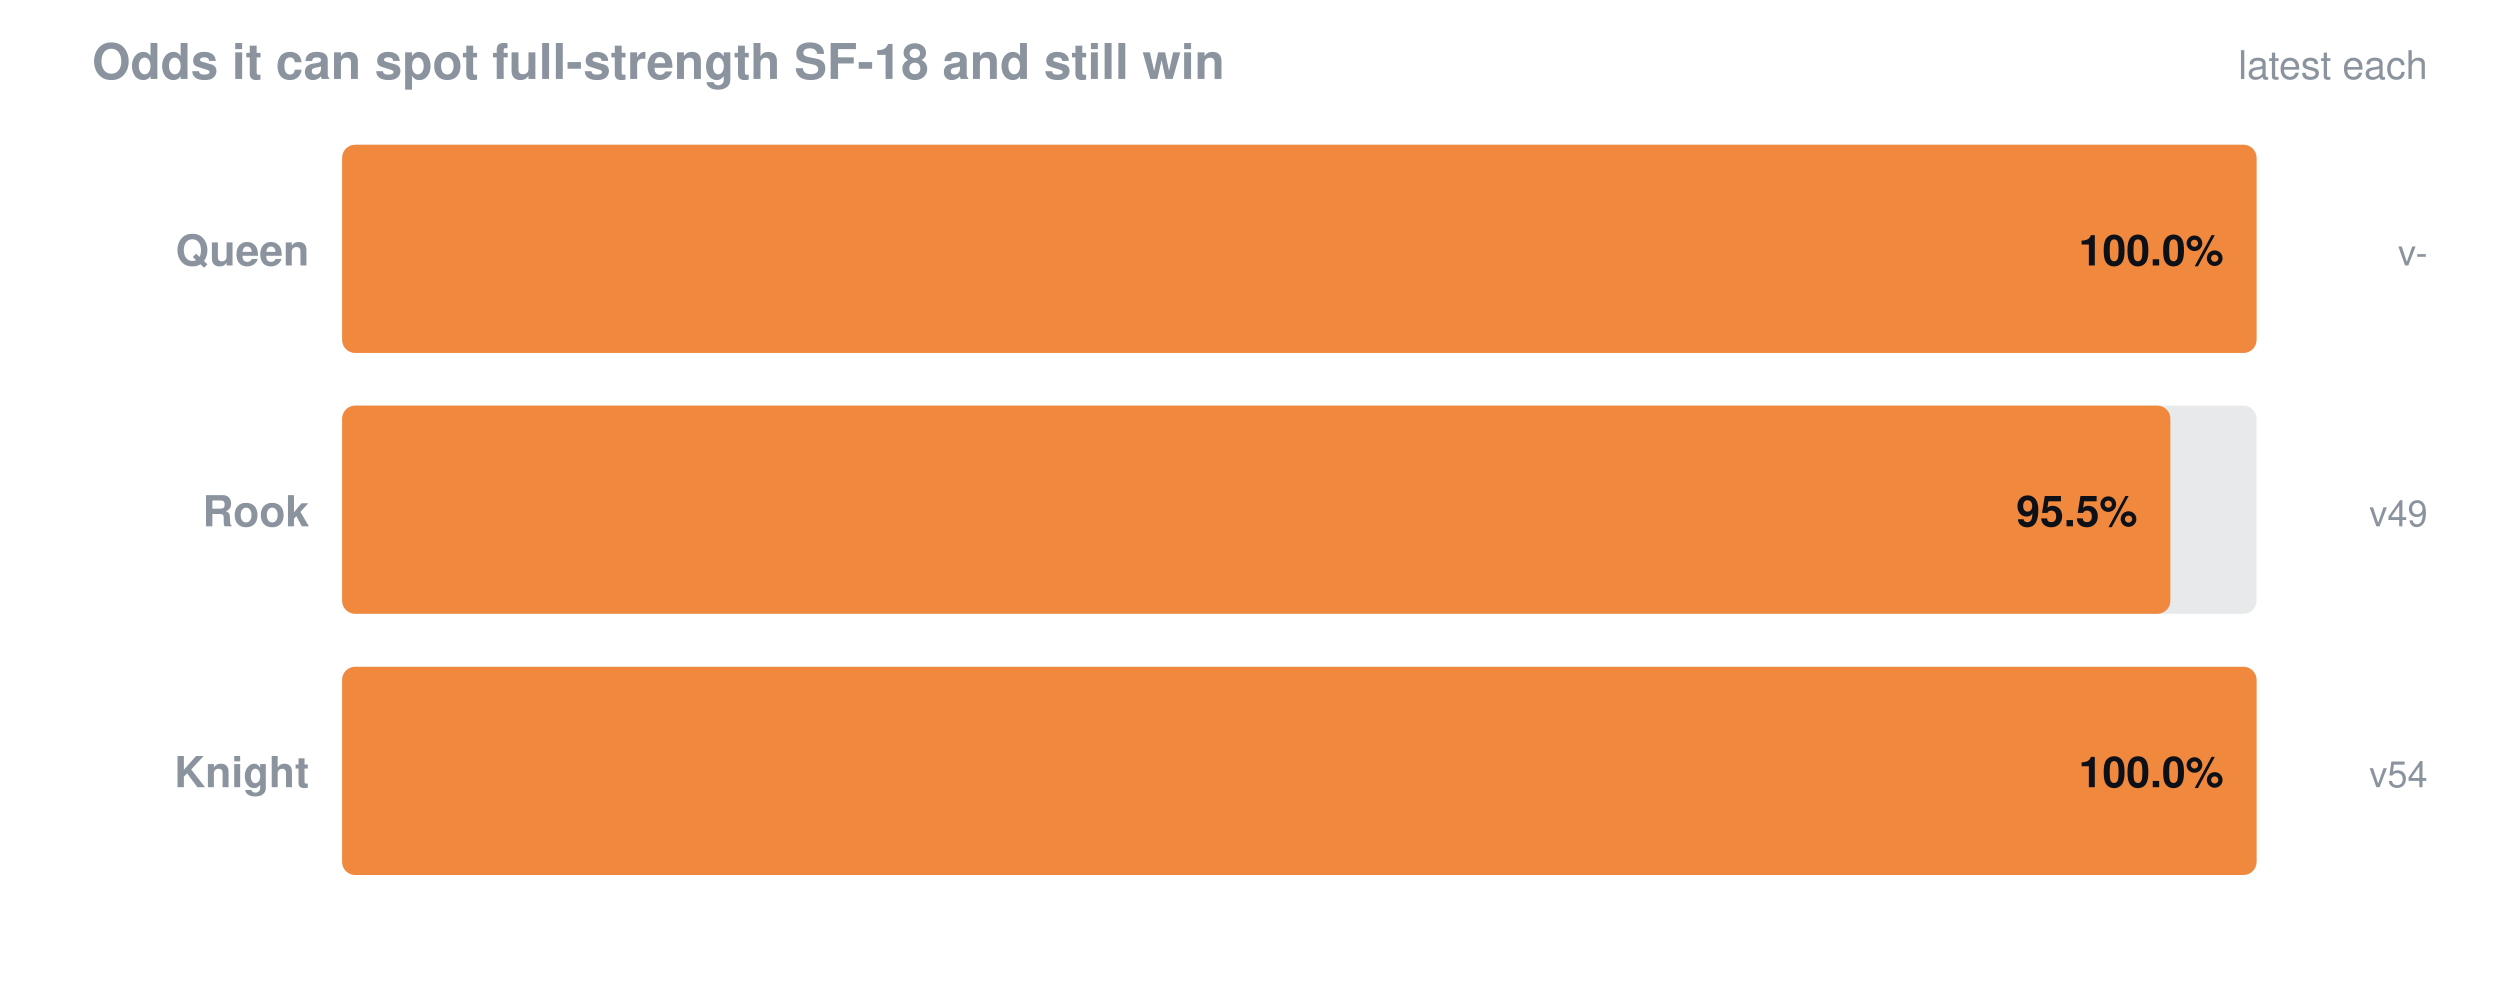
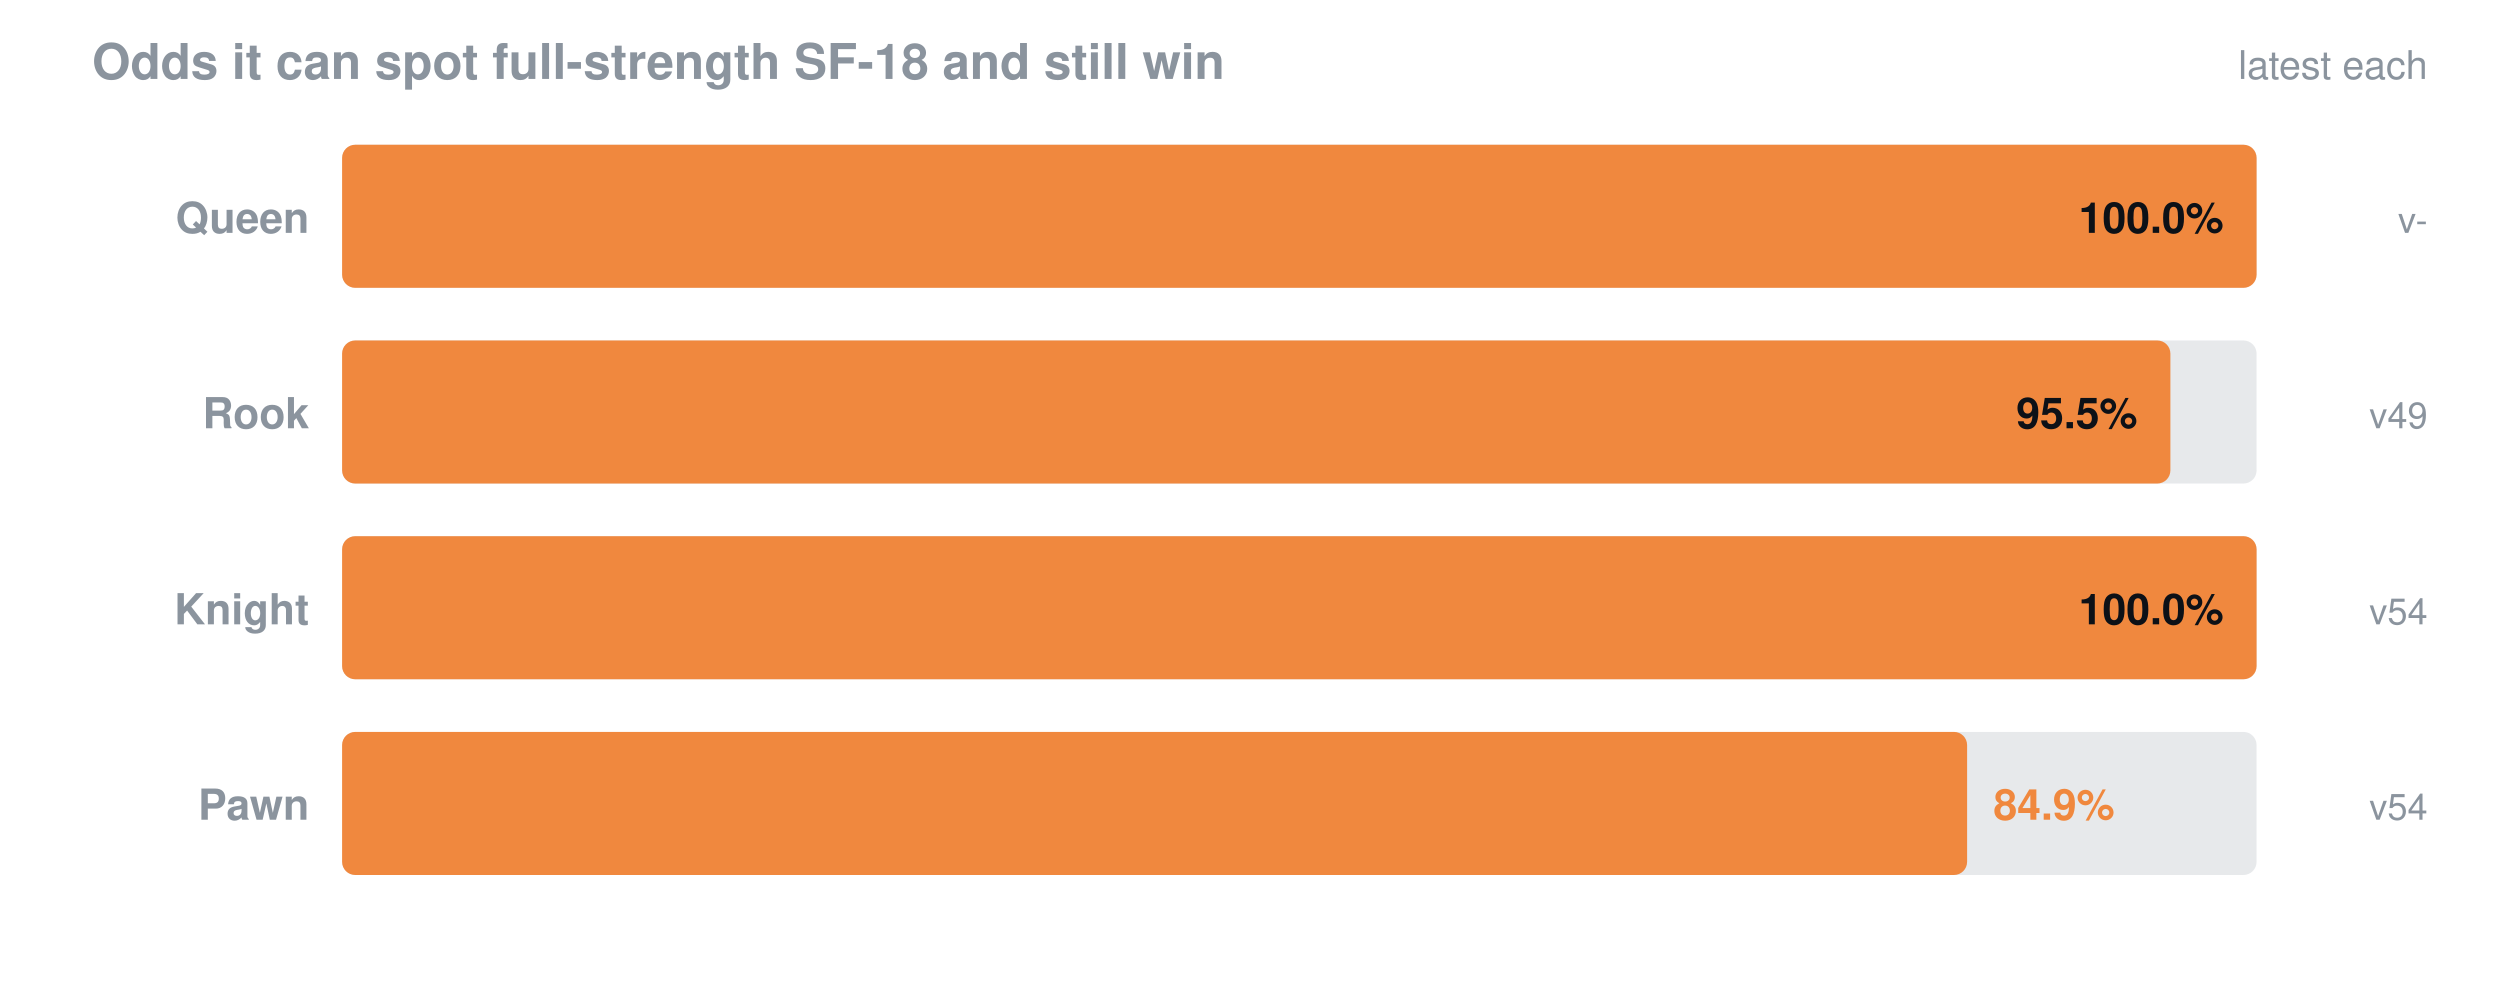
<svg xmlns="http://www.w3.org/2000/svg" width="760" height="300" viewBox="0 0 760 300" preserveAspectRatio="xMidYMid meet" font-family="-apple-system,Segoe UI,Helvetica,Arial,sans-serif">
  <text x="28" y="24" fill="#8b949e" font-size="15" font-weight="700">Odds it can spot full-strength SF-18 and still win</text>
  <text x="738" y="24" fill="#8b949e" font-size="12" text-anchor="end">latest each</text>
-   <rect x="104" y="44.0" width="582.0" height="63.3" rx="4" fill="#8b949e33" />
-   <rect x="104" y="44.0" width="582.0" height="63.3" rx="4" fill="#f0883e" />
-   <text x="94" y="80.7" fill="#8b949e" font-size="13" font-weight="600" text-anchor="end">Queen</text>
-   <text x="676.0" y="80.7" fill="#0d1117" font-size="13" font-weight="700" text-anchor="end">100.0%</text>
-   <text x="738" y="80.7" fill="#8b949e" font-size="11" text-anchor="end">v-</text>
-   <rect x="104" y="123.3" width="582.0" height="63.3" rx="4" fill="#8b949e33" />
-   <rect x="104" y="123.3" width="555.8" height="63.3" rx="4" fill="#f0883e" />
-   <text x="94" y="160.0" fill="#8b949e" font-size="13" font-weight="600" text-anchor="end">Rook</text>
-   <text x="649.8" y="160.0" fill="#0d1117" font-size="13" font-weight="700" text-anchor="end">95.5%</text>
-   <text x="738" y="160.0" fill="#8b949e" font-size="11" text-anchor="end">v49</text>
-   <rect x="104" y="202.7" width="582.0" height="63.3" rx="4" fill="#8b949e33" />
-   <rect x="104" y="202.7" width="582.0" height="63.3" rx="4" fill="#f0883e" />
-   <text x="94" y="239.3" fill="#8b949e" font-size="13" font-weight="600" text-anchor="end">Knight</text>
-   <text x="676.0" y="239.3" fill="#0d1117" font-size="13" font-weight="700" text-anchor="end">100.0%</text>
-   <text x="738" y="239.3" fill="#8b949e" font-size="11" text-anchor="end">v54</text>
+   <rect x="104" y="44.0" width="582.0" height="43.5" rx="4" fill="#8b949e33" />
+   <rect x="104" y="44.0" width="582.0" height="43.5" rx="4" fill="#f0883e" />
+   <text x="94" y="70.8" fill="#8b949e" font-size="13" font-weight="600" text-anchor="end">Queen</text>
+   <text x="676.0" y="70.8" fill="#0d1117" font-size="13" font-weight="700" text-anchor="end">100.0%</text>
+   <text x="738" y="70.8" fill="#8b949e" font-size="11" text-anchor="end">v-</text>
+   <rect x="104" y="103.5" width="582.0" height="43.5" rx="4" fill="#8b949e33" />
+   <rect x="104" y="103.5" width="555.8" height="43.5" rx="4" fill="#f0883e" />
+   <text x="94" y="130.2" fill="#8b949e" font-size="13" font-weight="600" text-anchor="end">Rook</text>
+   <text x="649.8" y="130.2" fill="#0d1117" font-size="13" font-weight="700" text-anchor="end">95.5%</text>
+   <text x="738" y="130.2" fill="#8b949e" font-size="11" text-anchor="end">v49</text>
+   <rect x="104" y="163.0" width="582.0" height="43.5" rx="4" fill="#8b949e33" />
+   <rect x="104" y="163.0" width="582.0" height="43.5" rx="4" fill="#f0883e" />
+   <text x="94" y="189.8" fill="#8b949e" font-size="13" font-weight="600" text-anchor="end">Knight</text>
+   <text x="676.0" y="189.8" fill="#0d1117" font-size="13" font-weight="700" text-anchor="end">100.0%</text>
+   <text x="738" y="189.8" fill="#8b949e" font-size="11" text-anchor="end">v54</text>
+   <rect x="104" y="222.5" width="582.0" height="43.5" rx="4" fill="#8b949e33" />
+   <rect x="104" y="222.5" width="494.0" height="43.5" rx="4" fill="#f0883e" />
+   <text x="94" y="249.2" fill="#8b949e" font-size="13" font-weight="600" text-anchor="end">Pawn</text>
+   <text x="606.0" y="249.2" fill="#f0883e" font-size="13" font-weight="700" text-anchor="start">84.9%</text>
+   <text x="738" y="249.2" fill="#8b949e" font-size="11" text-anchor="end">v54</text>
</svg>
